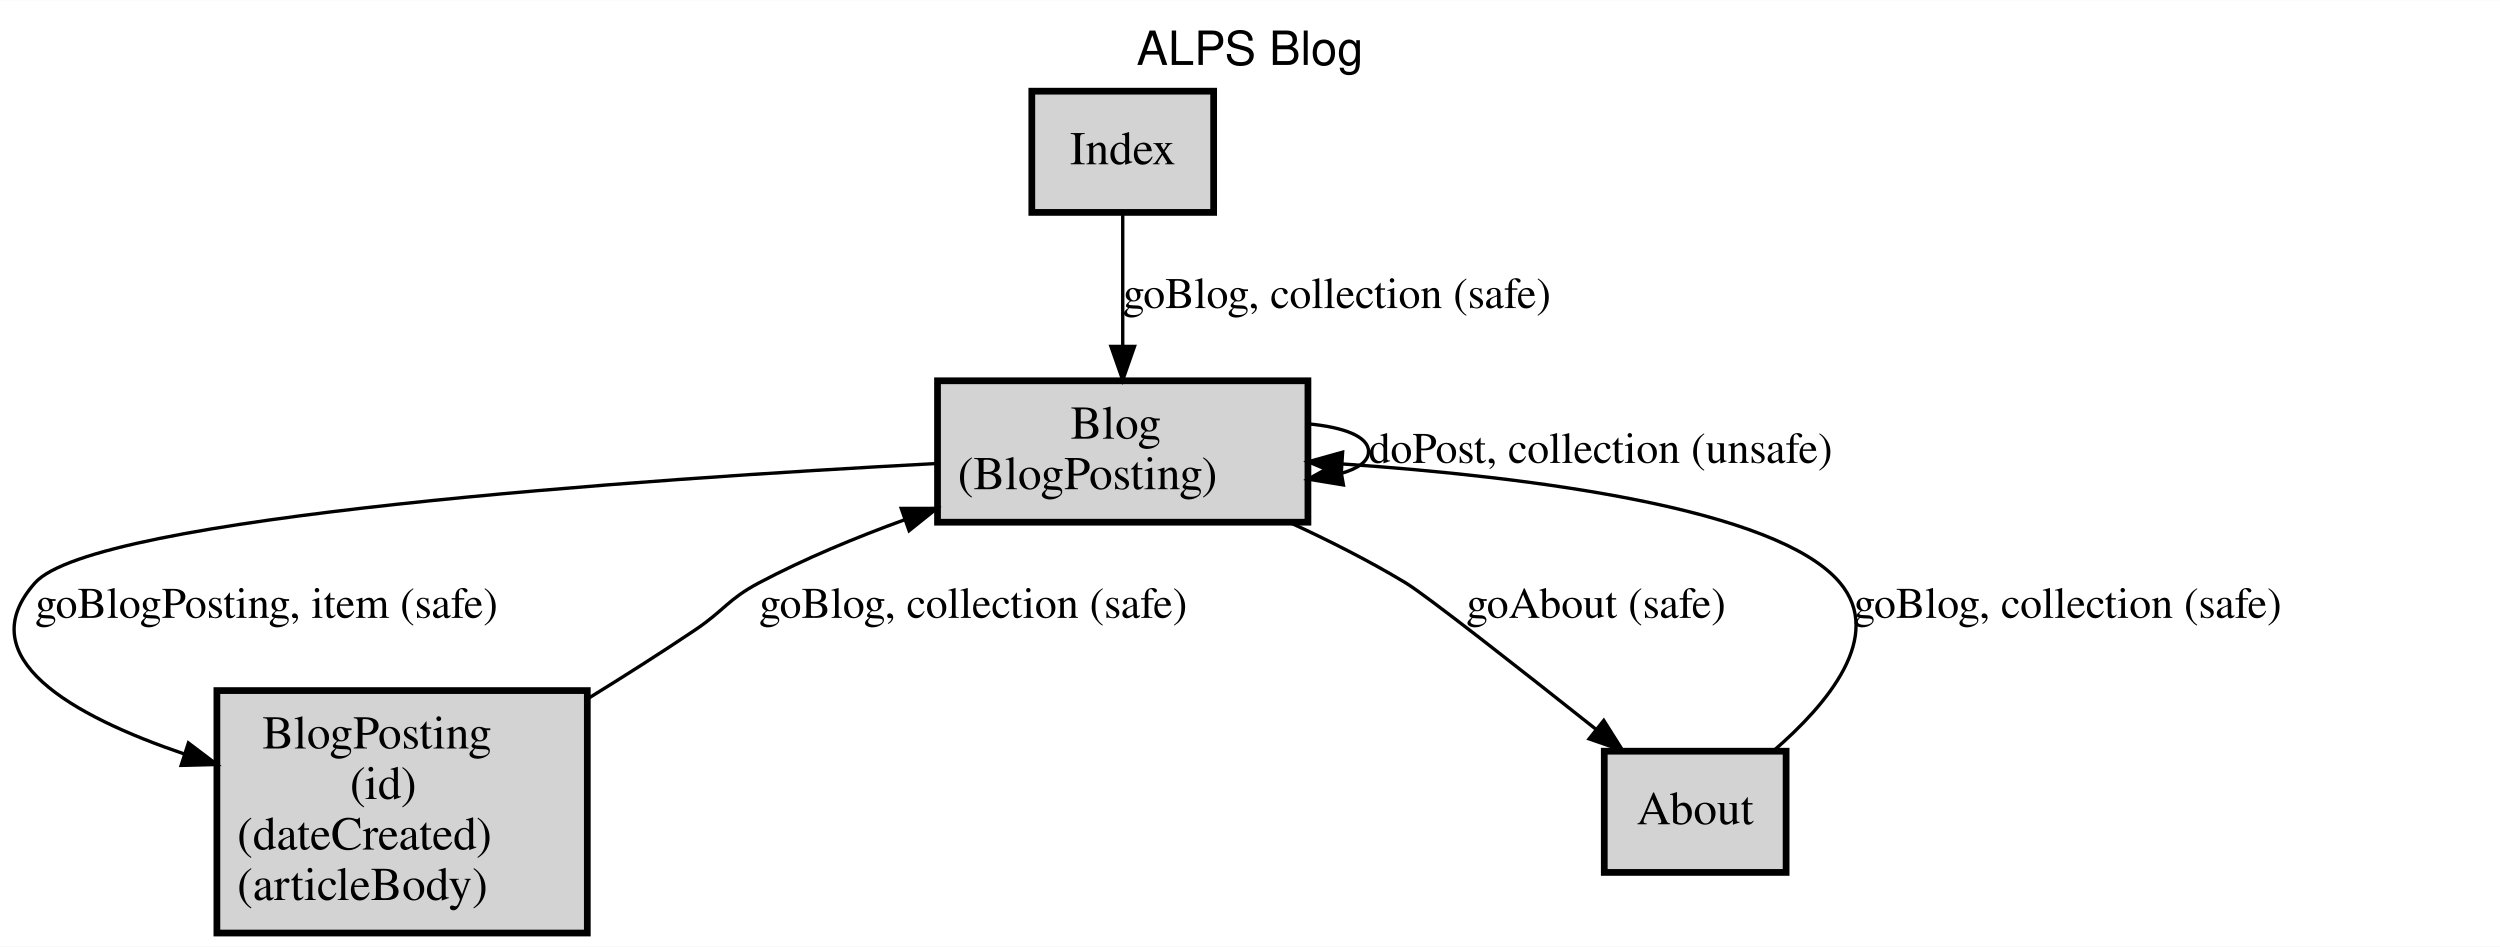
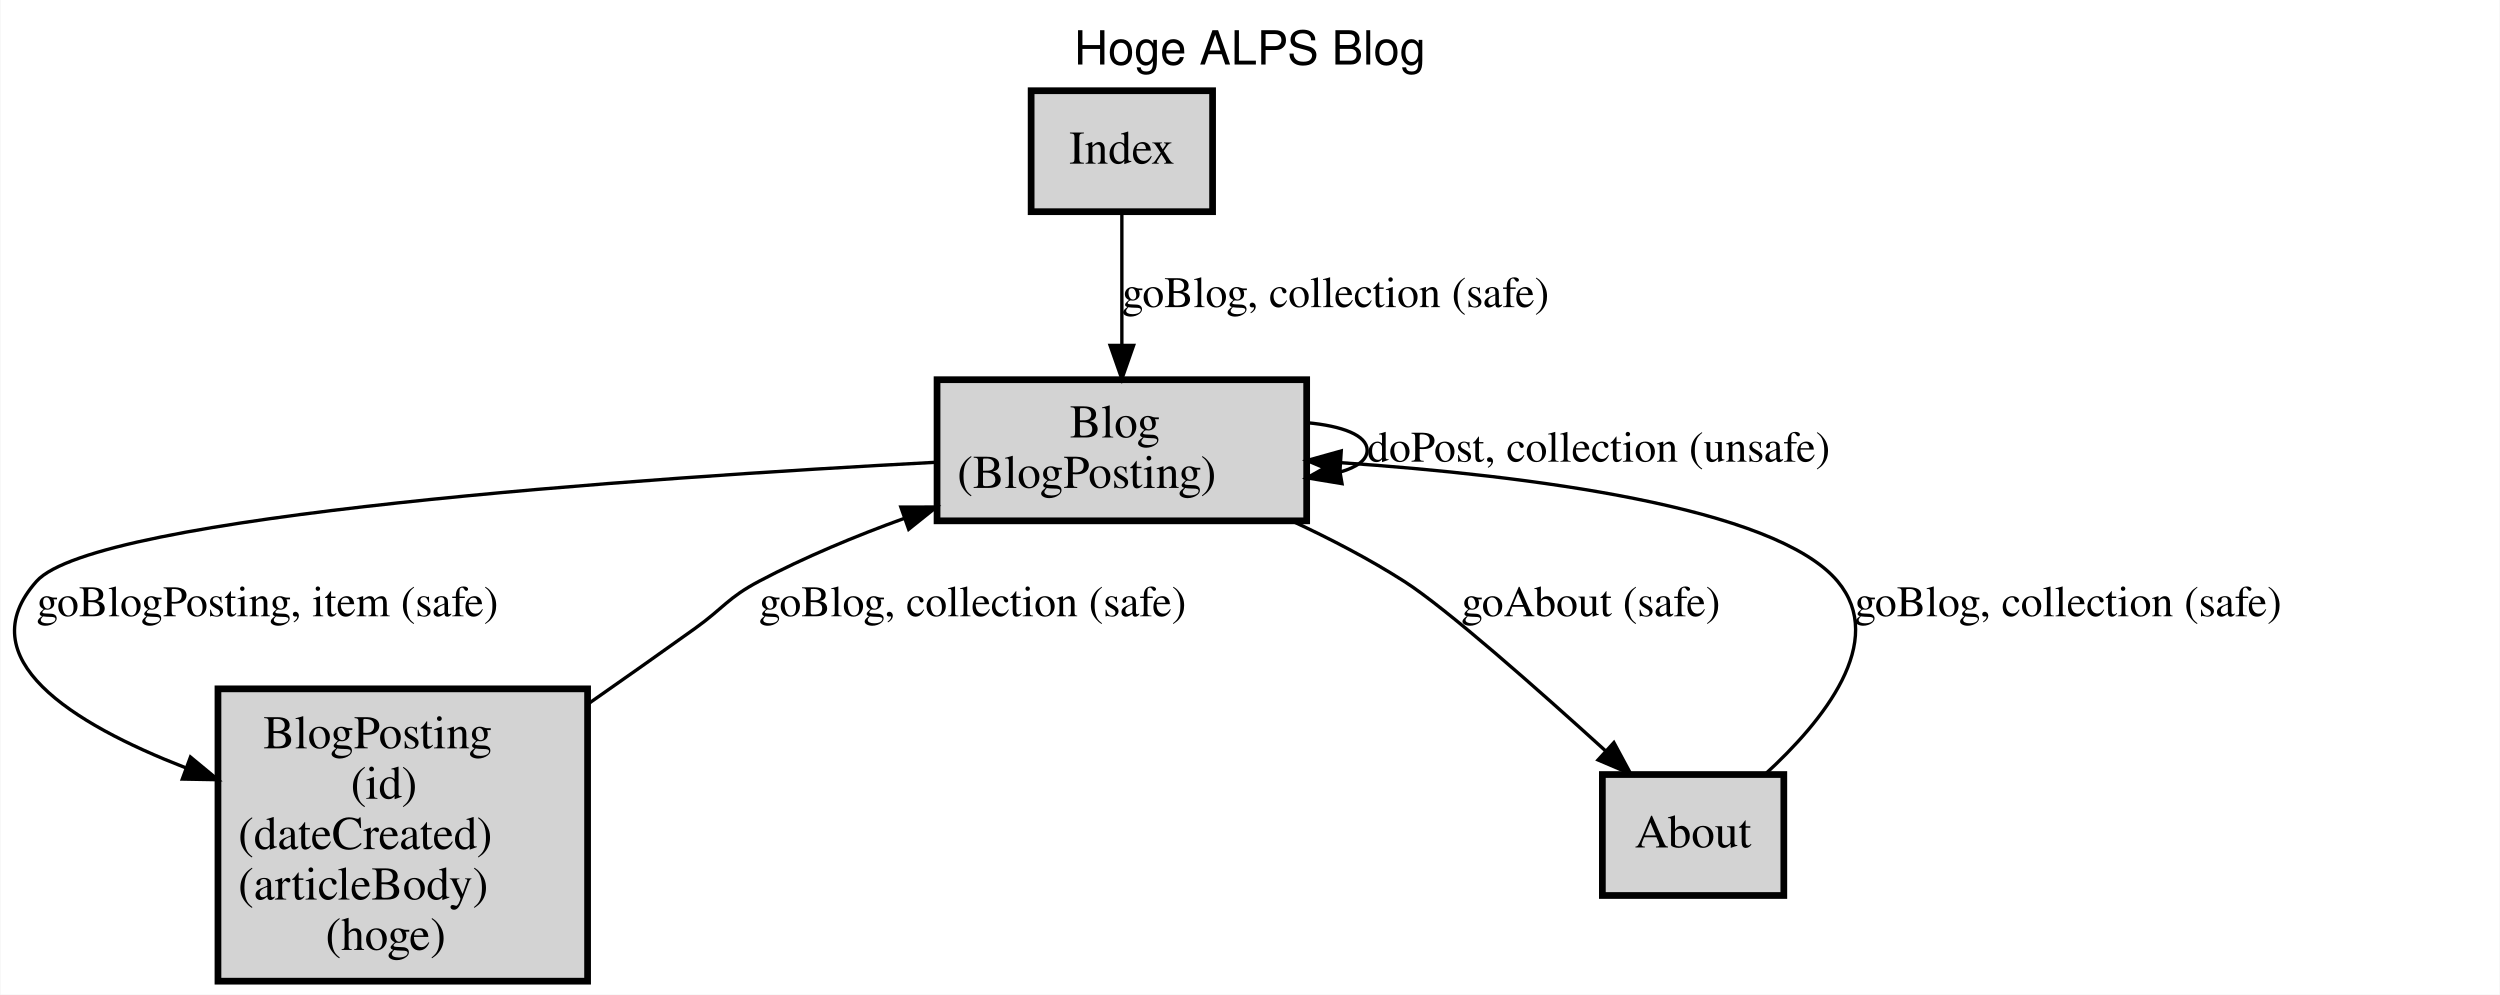
- <svg xmlns="http://www.w3.org/2000/svg" xmlns:xlink="http://www.w3.org/1999/xlink" width="742pt" height="281pt" viewBox="0.00 0.00 742.41 281.00">
-   <g id="graph0" class="graph" transform="scale(1 1) rotate(0) translate(4 277)">
+ <svg xmlns="http://www.w3.org/2000/svg" xmlns:xlink="http://www.w3.org/1999/xlink" width="744pt" height="296pt" viewBox="0.00 0.00 743.73 296.00">
+   <g id="graph0" class="graph" transform="scale(1 1) rotate(0) translate(4 292)">
    <g id="a_graph0">
-       <a xlink:href="index.html" xlink:title="ALPS Blog" target="_parent">
-         <polygon fill="white" stroke="transparent" points="-4,4 -4,-277 738.41,-277 738.41,4 -4,4" />
-         <text text-anchor="middle" x="367.2" y="-257.8" font-family="Helvetica,sans-Serif" font-size="14.00">ALPS Blog</text>
+       <a xlink:href="index.html" xlink:title="Hoge ALPS Blog" target="_parent">
+         <polygon fill="white" stroke="transparent" points="-4,4 -4,-292 739.73,-292 739.73,4 -4,4" />
+         <text text-anchor="middle" x="367.86" y="-272.8" font-family="Helvetica,sans-Serif" font-size="14.00">Hoge ALPS Blog</text>
      </a>
    </g>
    <g id="node1" class="node">
      <g id="a_node1">
        <a xlink:href="docs/semantic.Blog.html" xlink:title="&lt;TABLE&gt;" target="_parent">
-           <polygon fill="lightgray" stroke="black" stroke-width="2" points="384.41,-164 274.41,-164 274.41,-122 384.41,-122 384.41,-164" />
-           <text text-anchor="start" x="313.91" y="-146.8" font-family="Times,serif" font-size="14.00">Blog</text>
-           <text text-anchor="start" x="280.41" y="-131.8" font-family="Times,serif" font-size="14.00">(BlogPosting)</text>
+           <polygon fill="lightgray" stroke="black" stroke-width="2" points="384.73,-179 274.73,-179 274.73,-137 384.73,-137 384.73,-179" />
+           <text text-anchor="start" x="314.23" y="-161.8" font-family="Times,serif" font-size="14.00">Blog</text>
+           <text text-anchor="start" x="280.73" y="-146.8" font-family="Times,serif" font-size="14.00">(BlogPosting)</text>
        </a>
      </g>
    </g>
    <g id="edge3" class="edge">
      <g id="a_edge3">
        <a xlink:href="docs/unsafe.doPost.html" xlink:title="doPost, collection (unsafe)" target="_parent">
-           <path fill="none" stroke="black" d="M384.48,-151.21C394.98,-150.23 402.41,-147.49 402.41,-143 402.41,-140.12 399.36,-137.96 394.41,-136.53" />
-           <polygon fill="black" stroke="black" points="394.94,-133.07 384.48,-134.79 393.73,-139.96 394.94,-133.07" />
+           <path fill="none" stroke="black" d="M384.8,-166.21C395.3,-165.23 402.73,-162.49 402.73,-158 402.73,-155.12 399.68,-152.96 394.73,-151.53" />
+           <polygon fill="black" stroke="black" points="395.25,-148.07 384.8,-149.79 394.05,-154.96 395.25,-148.07" />
        </a>
      </g>
      <g id="a_edge3-label">
        <a xlink:href="docs/unsafe.doPost.html" xlink:title="doPost, collection (unsafe)" target="_parent">
-           <text text-anchor="start" x="402.41" y="-139.6" font-family="Times,serif" font-size="13.00">doPost, collection (unsafe)</text>
+           <text text-anchor="start" x="402.73" y="-154.6" font-family="Times,serif" font-size="13.00">doPost, collection (unsafe)</text>
        </a>
      </g>
    </g>
    <g id="node2" class="node">
      <g id="a_node2">
        <a xlink:href="docs/semantic.BlogPosting.html" xlink:title="&lt;TABLE&gt;" target="_parent">
-           <polygon fill="lightgray" stroke="black" stroke-width="2" points="170.41,-72 60.41,-72 60.41,0 170.41,0 170.41,-72" />
-           <text text-anchor="start" x="73.91" y="-54.8" font-family="Times,serif" font-size="14.00">BlogPosting</text>
-           <text text-anchor="start" x="99.91" y="-39.8" font-family="Times,serif" font-size="14.00">(id)</text>
-           <text text-anchor="start" x="66.41" y="-24.8" font-family="Times,serif" font-size="14.00">(dateCreated)</text>
-           <text text-anchor="start" x="66.41" y="-9.8" font-family="Times,serif" font-size="14.00">(articleBody)</text>
+           <polygon fill="lightgray" stroke="black" stroke-width="2" points="170.73,-87 60.73,-87 60.73,0 170.73,0 170.73,-87" />
+           <text text-anchor="start" x="74.23" y="-69.3" font-family="Times,serif" font-size="14.00">BlogPosting</text>
+           <text text-anchor="start" x="100.23" y="-54.3" font-family="Times,serif" font-size="14.00">(id)</text>
+           <text text-anchor="start" x="66.73" y="-39.3" font-family="Times,serif" font-size="14.00">(dateCreated)</text>
+           <text text-anchor="start" x="66.73" y="-24.3" font-family="Times,serif" font-size="14.00">(articleBody)</text>
+           <text text-anchor="start" x="92.73" y="-9.3" font-family="Times,serif" font-size="14.00">(hoge)</text>
        </a>
      </g>
    </g>
    <g id="edge4" class="edge">
      <g id="a_edge4">
        <a xlink:href="docs/safe.goBlogPosting.html" xlink:title="goBlogPosting, item (safe)" target="_parent">
-           <path fill="none" stroke="black" d="M274.08,-139.43C186.46,-134.79 23.86,-123.62 6.41,-104 -13.29,-81.85 17.17,-64.58 50.85,-53.13" />
-           <polygon fill="black" stroke="black" points="51.95,-56.45 60.39,-50.06 49.8,-49.79 51.95,-56.45" />
+           <path fill="none" stroke="black" d="M274.4,-154.43C186.78,-149.79 24.17,-138.62 6.73,-119 -13.67,-96.06 17.1,-76.74 51.08,-63.52" />
+           <polygon fill="black" stroke="black" points="52.55,-66.71 60.71,-59.96 50.12,-60.15 52.55,-66.71" />
        </a>
      </g>
      <g id="a_edge4-label">
        <a xlink:href="docs/safe.goBlogPosting.html" xlink:title="goBlogPosting, item (safe)" target="_parent">
-           <text text-anchor="start" x="6.41" y="-93.6" font-family="Times,serif" font-size="13.00">goBlogPosting, item (safe)</text>
+           <text text-anchor="start" x="6.73" y="-108.6" font-family="Times,serif" font-size="13.00">goBlogPosting, item (safe)</text>
        </a>
      </g>
    </g>
    <g id="node3" class="node">
      <g id="a_node3">
        <a xlink:href="docs/semantic.About.html" xlink:title="About" target="_parent">
-           <polygon fill="lightgray" stroke="black" stroke-width="2" points="526.41,-54 472.41,-54 472.41,-18 526.41,-18 526.41,-54" />
-           <text text-anchor="middle" x="499.41" y="-32.3" font-family="Times,serif" font-size="14.00">About</text>
+           <polygon fill="lightgray" stroke="black" stroke-width="2" points="526.73,-61.5 472.73,-61.5 472.73,-25.5 526.73,-25.5 526.73,-61.5" />
+           <text text-anchor="middle" x="499.73" y="-39.8" font-family="Times,serif" font-size="14.00">About</text>
        </a>
      </g>
    </g>
    <g id="edge2" class="edge">
      <g id="a_edge2">
        <a xlink:href="docs/safe.goAbout.html" xlink:title="goAbout (safe)" target="_parent">
-           <path fill="none" stroke="black" d="M378.82,-122C390.44,-116.66 402.58,-110.54 413.41,-104 419.43,-100.36 447.49,-78.33 469.94,-60.51" />
-           <polygon fill="black" stroke="black" points="472.26,-63.14 477.91,-54.18 467.9,-57.66 472.26,-63.14" />
+           <path fill="none" stroke="black" d="M380.28,-136.99C391.61,-131.73 403.35,-125.64 413.73,-119 426.12,-111.07 453.21,-87.14 473.7,-68.52" />
+           <polygon fill="black" stroke="black" points="476.16,-71.01 481.18,-61.69 471.44,-65.84 476.16,-71.01" />
        </a>
      </g>
      <g id="a_edge2-label">
        <a xlink:href="docs/safe.goAbout.html" xlink:title="goAbout (safe)" target="_parent">
-           <text text-anchor="start" x="431.41" y="-93.6" font-family="Times,serif" font-size="13.00">goAbout (safe)</text>
+           <text text-anchor="start" x="430.73" y="-108.6" font-family="Times,serif" font-size="13.00">goAbout (safe)</text>
        </a>
      </g>
    </g>
    <g id="edge5" class="edge">
      <g id="a_edge5">
        <a xlink:href="docs/safe.goBlog.html" xlink:title="goBlog, collection (safe)" target="_parent">
-           <path fill="none" stroke="black" d="M170.63,-69.64C181.28,-76.21 192.28,-83.2 202.41,-90 211.12,-95.85 212.14,-99.09 221.41,-104 234.96,-111.17 250.14,-117.47 264.75,-122.77" />
-           <polygon fill="black" stroke="black" points="263.64,-126.09 274.24,-126.11 265.97,-119.49 263.64,-126.09" />
+           <path fill="none" stroke="black" d="M171.12,-82.68C181.65,-90.04 192.56,-97.72 202.73,-105 211.26,-111.11 212.46,-114.09 221.73,-119 235.27,-126.17 250.46,-132.47 265.07,-137.77" />
+           <polygon fill="black" stroke="black" points="263.96,-141.09 274.56,-141.11 266.29,-134.49 263.96,-141.09" />
        </a>
      </g>
      <g id="a_edge5-label">
        <a xlink:href="docs/safe.goBlog.html" xlink:title="goBlog, collection (safe)" target="_parent">
-           <text text-anchor="start" x="221.41" y="-93.6" font-family="Times,serif" font-size="13.00">goBlog, collection (safe)</text>
+           <text text-anchor="start" x="221.73" y="-108.6" font-family="Times,serif" font-size="13.00">goBlog, collection (safe)</text>
        </a>
      </g>
    </g>
    <g id="edge1" class="edge">
      <g id="a_edge1">
        <a xlink:href="docs/safe.goBlog.html" xlink:title="goBlog, collection (safe)" target="_parent">
-           <path fill="none" stroke="black" d="M522.59,-54.05C538.89,-68.1 555.63,-88.21 542.41,-104 523.79,-126.23 450.16,-135.47 394.64,-139.3" />
-           <polygon fill="black" stroke="black" points="394.26,-135.82 384.5,-139.95 394.71,-142.8 394.26,-135.82" />
+           <path fill="none" stroke="black" d="M521.13,-61.55C538.44,-77.38 557.68,-101.14 542.73,-119 524.11,-141.23 450.48,-150.47 394.96,-154.3" />
+           <polygon fill="black" stroke="black" points="394.57,-150.82 384.82,-154.95 395.02,-157.8 394.57,-150.82" />
        </a>
      </g>
      <g id="a_edge1-label">
        <a xlink:href="docs/safe.goBlog.html" xlink:title="goBlog, collection (safe)" target="_parent">
-           <text text-anchor="start" x="546.41" y="-93.6" font-family="Times,serif" font-size="13.00">goBlog, collection (safe)</text>
+           <text text-anchor="start" x="547.73" y="-108.6" font-family="Times,serif" font-size="13.00">goBlog, collection (safe)</text>
        </a>
      </g>
    </g>
    <g id="node4" class="node">
      <g id="a_node4">
        <a xlink:href="docs/semantic.Index.html" xlink:title="Index" target="_parent">
-           <polygon fill="lightgray" stroke="black" stroke-width="2" points="356.41,-250 302.41,-250 302.41,-214 356.41,-214 356.41,-250" />
-           <text text-anchor="middle" x="329.41" y="-228.3" font-family="Times,serif" font-size="14.00">Index</text>
+           <polygon fill="lightgray" stroke="black" stroke-width="2" points="356.73,-265 302.73,-265 302.73,-229 356.73,-229 356.73,-265" />
+           <text text-anchor="middle" x="329.73" y="-243.3" font-family="Times,serif" font-size="14.00">Index</text>
        </a>
      </g>
    </g>
    <g id="edge6" class="edge">
      <g id="a_edge6">
        <a xlink:href="docs/safe.goBlog.html" xlink:title="goBlog, collection (safe)" target="_parent">
-           <path fill="none" stroke="black" d="M329.41,-213.81C329.41,-202.56 329.41,-187.54 329.41,-174.32" />
-           <polygon fill="black" stroke="black" points="332.91,-174.21 329.41,-164.21 325.91,-174.21 332.91,-174.21" />
+           <path fill="none" stroke="black" d="M329.73,-228.81C329.73,-217.56 329.73,-202.54 329.73,-189.32" />
+           <polygon fill="black" stroke="black" points="333.23,-189.21 329.73,-179.21 326.23,-189.21 333.23,-189.21" />
        </a>
      </g>
      <g id="a_edge6-label">
        <a xlink:href="docs/safe.goBlog.html" xlink:title="goBlog, collection (safe)" target="_parent">
-           <text text-anchor="start" x="329.41" y="-185.6" font-family="Times,serif" font-size="13.00">goBlog, collection (safe)</text>
+           <text text-anchor="start" x="329.73" y="-200.6" font-family="Times,serif" font-size="13.00">goBlog, collection (safe)</text>
        </a>
      </g>
    </g>
  </g>
</svg>
